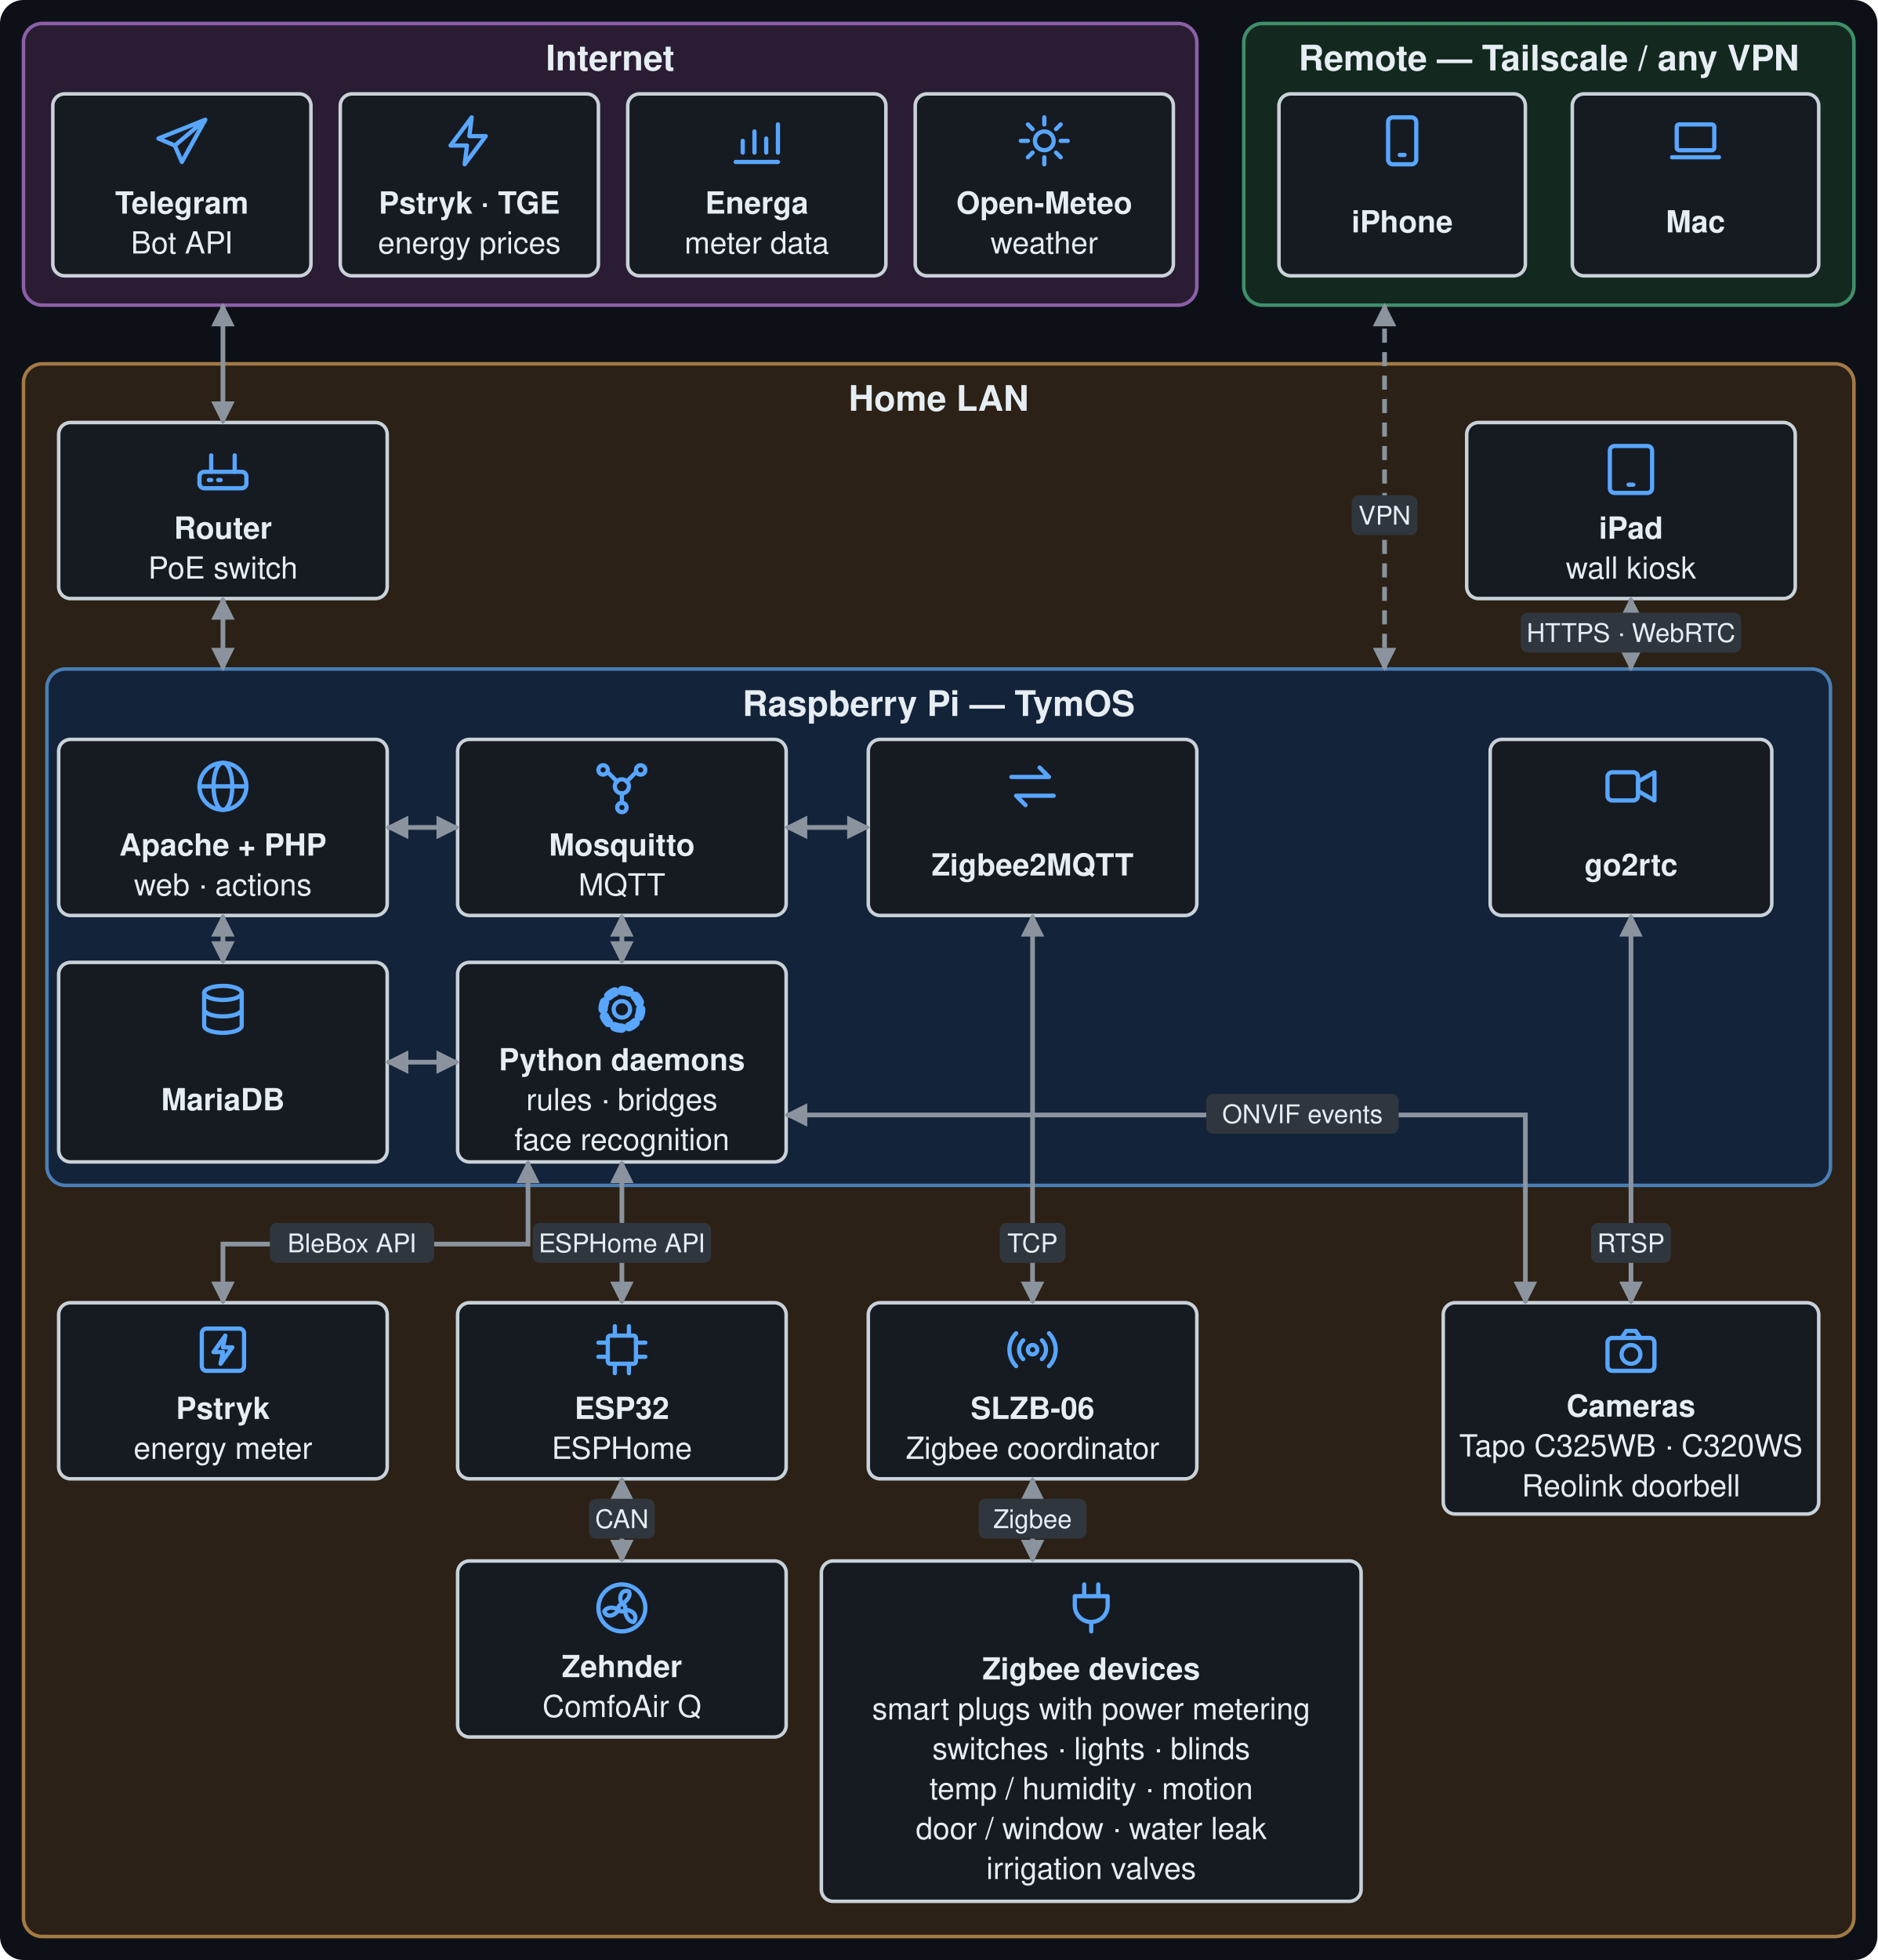
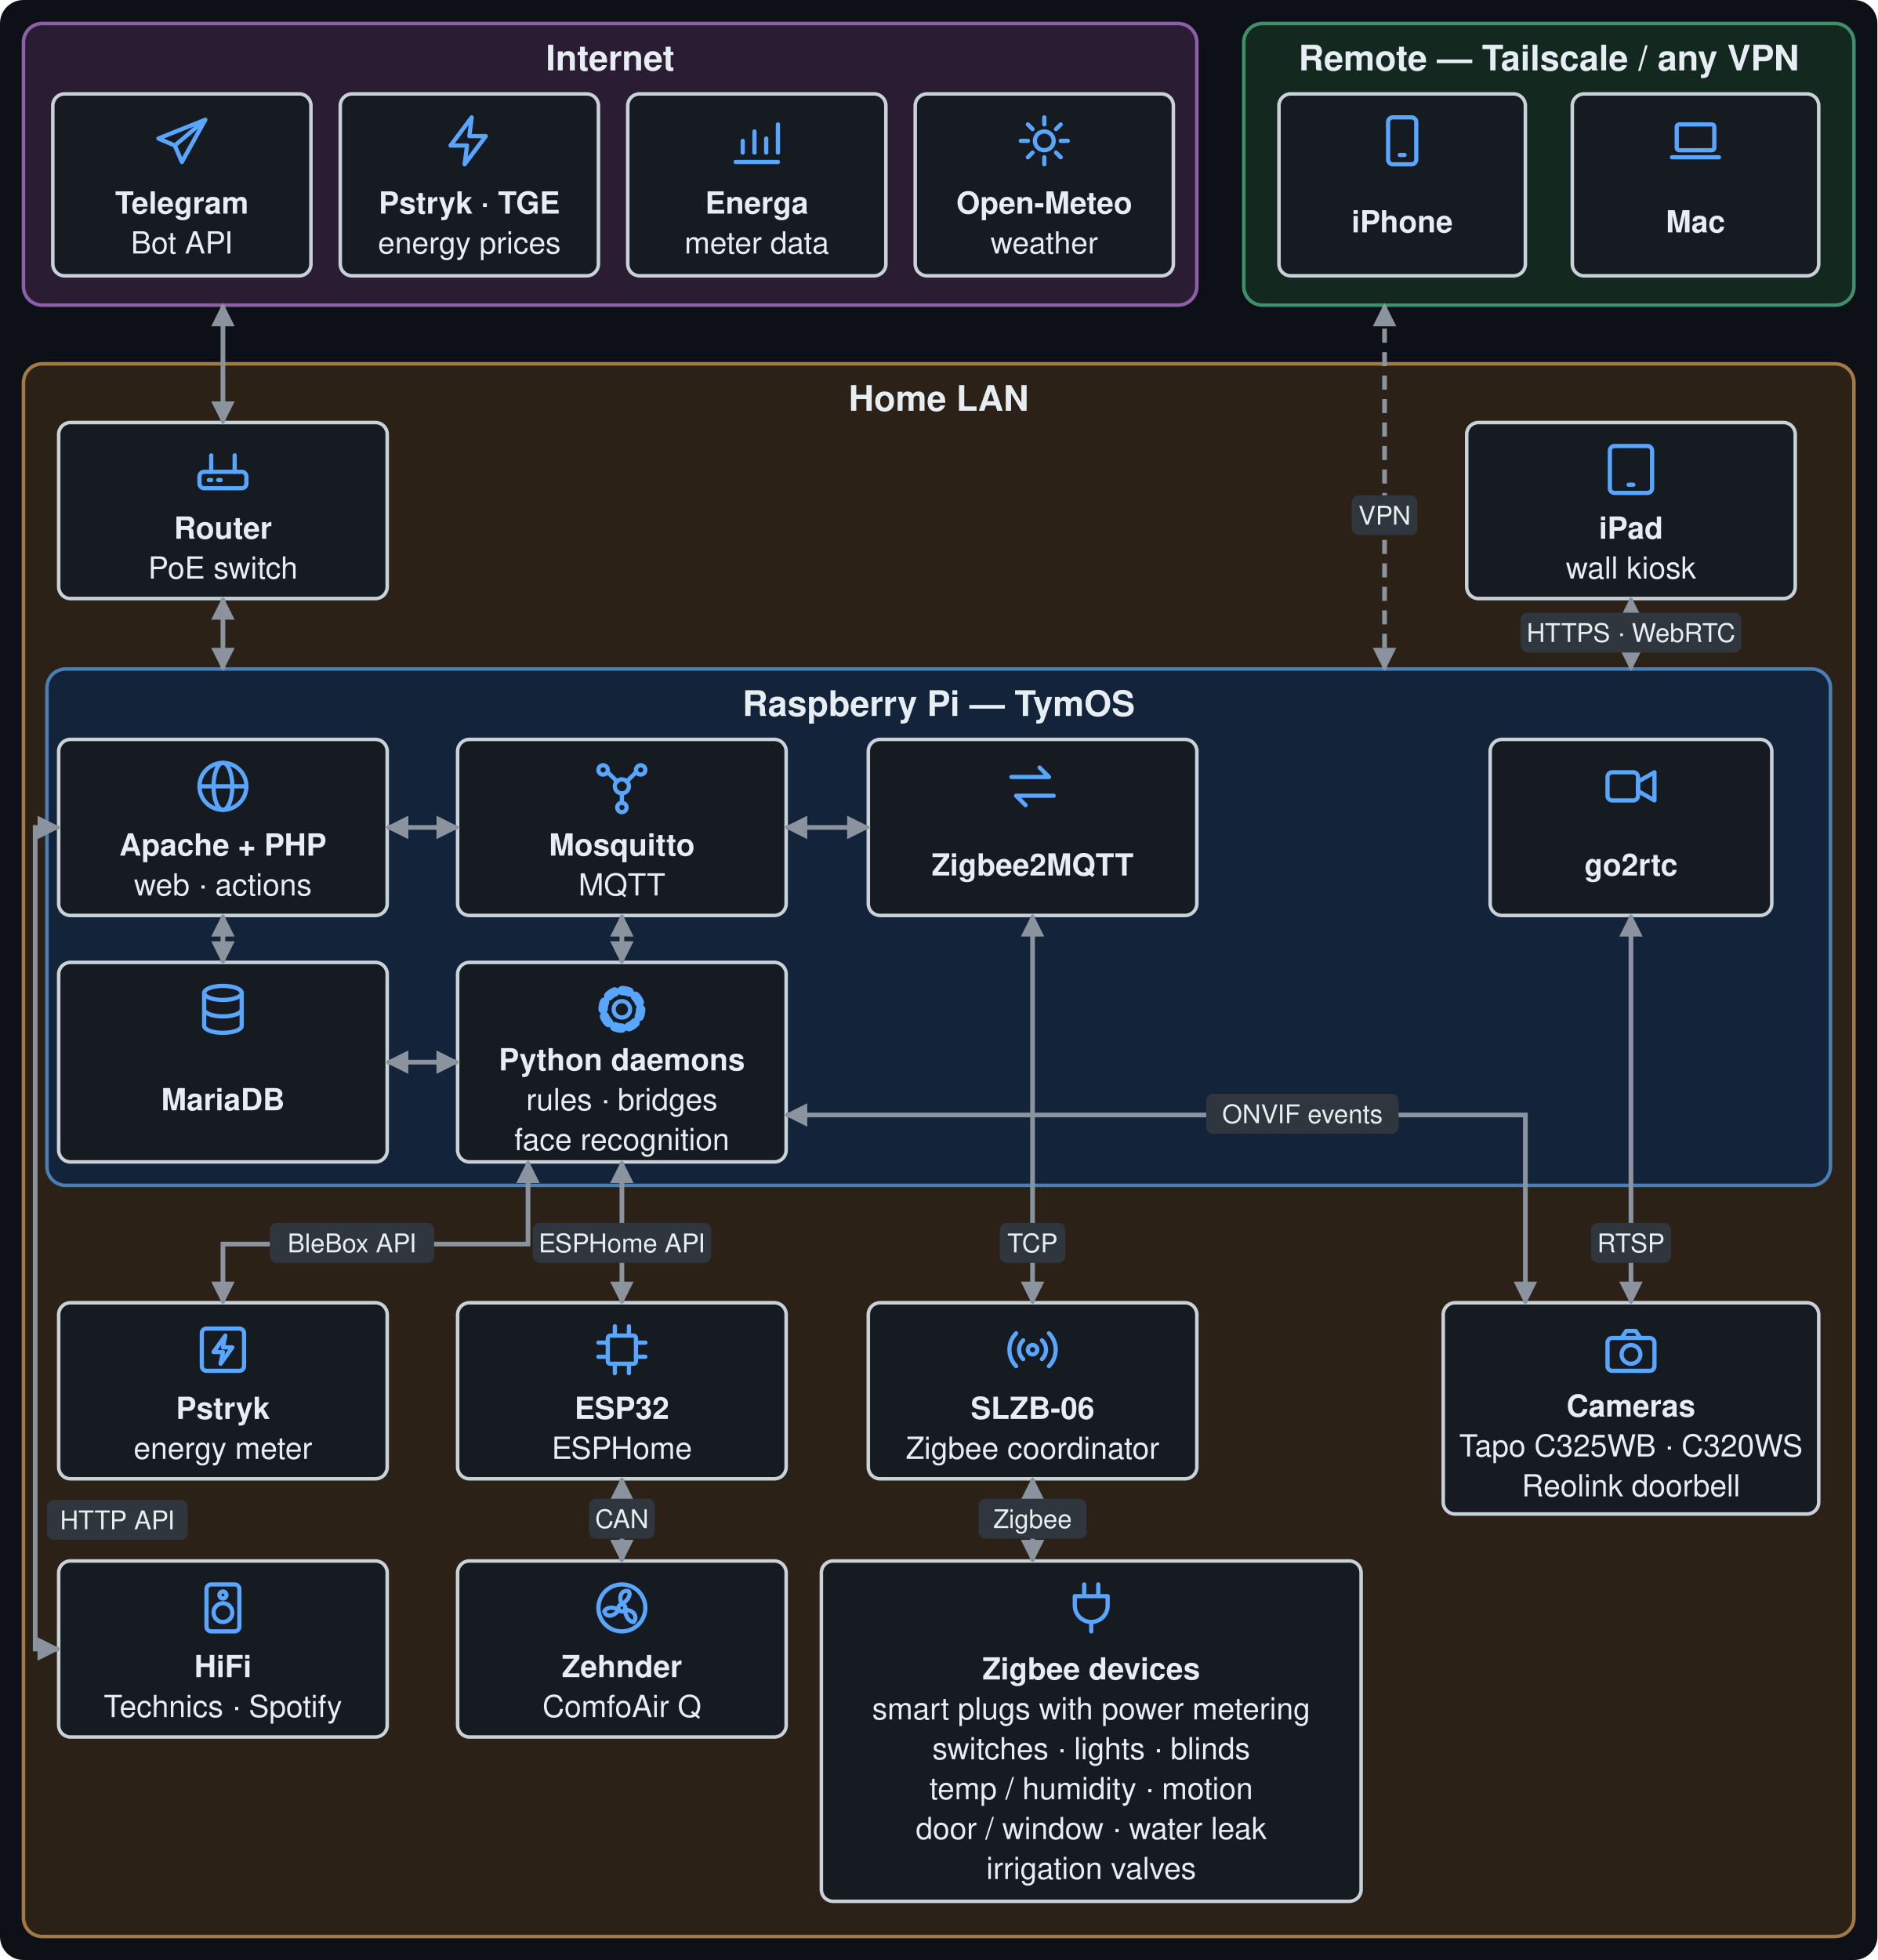
<svg xmlns="http://www.w3.org/2000/svg" viewBox="0 0 1600 1670" width="1600" height="1670" font-family="-apple-system, Segoe UI, Helvetica, Arial, sans-serif">
  <style>
    text { font-size: 26px; text-anchor: middle; fill: #e6edf3; }
    .b { font-weight: 700; }
    .g { font-size: 30px; font-weight: 700; }
    .l { font-size: 22px; }
    .bg { fill: #0d1117; }
    .box { fill: #161b22; stroke: #c9d1d9; stroke-width: 3; }
    .ic { fill: none; stroke: #58a6ff; stroke-width: 1.8; stroke-linecap: round; stroke-linejoin: round; }
    .lbl { fill: #30363d; }
    .ln { fill: none; stroke: #8b949e; stroke-width: 4; }
    .dash { stroke-dasharray: 12 8; }
    .gc { fill: #2a1d33; stroke: #8c5fa8; stroke-width: 3; }
    .gr { fill: #13291f; stroke: #3f8f6a; stroke-width: 3; }
    .gh { fill: #2b2116; stroke: #a37a45; stroke-width: 3; }
    .gp { fill: #13233a; stroke: #4a7fb5; stroke-width: 3; }
    #a path { fill: #8b949e; }
  </style>
  <defs>
    <marker id="a" viewBox="0 0 10 10" refX="9" refY="5" markerWidth="5" markerHeight="5" orient="auto-start-reverse">
      <path d="M0,0 L10,5 L0,10 z" />
    </marker>
    <symbol id="telegram" viewBox="0 0 24 24" class="ic">
      <path d="M22 3 L2 11 l7 3 l3 7 z M9 14 L22 3" />
    </symbol>
    <symbol id="bolt" viewBox="0 0 24 24" class="ic">
      <path d="M13 2 L4 14 h7 l-1 8 l9-12 h-7 z" />
    </symbol>
    <symbol id="chart" viewBox="0 0 24 24" class="ic">
      <path d="M3 21 h18 M6 17 v-5 M11 17 v-9 M16 17 v-6 M21 17 v-12" />
    </symbol>
    <symbol id="sun" viewBox="0 0 24 24" class="ic">
      <circle cx="12" cy="12" r="4" />
      <path d="M12 2 v3 M12 19 v3 M2 12 h3 M19 12 h3 M5 5 l2 2 M17 17 l2 2 M5 19 l2-2 M17 7 l2-2" />
    </symbol>
    <symbol id="phone" viewBox="0 0 24 24" class="ic">
      <rect x="6" y="2" width="12" height="20" rx="2" />
      <path d="M11 18 h2" />
    </symbol>
    <symbol id="laptop" viewBox="0 0 24 24" class="ic">
      <rect x="4" y="5" width="16" height="11" rx="1" />
      <path d="M2 19 h20" />
    </symbol>
    <symbol id="router" viewBox="0 0 24 24" class="ic">
      <rect x="2" y="13" width="20" height="7" rx="2" />
      <path d="M7 13 V6 M17 13 V6 M6 16.5 h1 M10 16.5 h1" />
    </symbol>
    <symbol id="tablet" viewBox="0 0 24 24" class="ic">
      <rect x="3" y="2" width="18" height="20" rx="2" />
      <path d="M11 18.5 h2" />
    </symbol>
    <symbol id="globe" viewBox="0 0 24 24" class="ic">
      <circle cx="12" cy="12" r="10" />
      <ellipse cx="12" cy="12" rx="4" ry="10" />
      <path d="M2 12 h20" />
    </symbol>
    <symbol id="hub" viewBox="0 0 24 24" class="ic">
      <circle cx="12" cy="12" r="3" />
      <circle cx="4" cy="5" r="2" />
      <circle cx="20" cy="5" r="2" />
      <circle cx="12" cy="21" r="2" />
      <path d="M6 6 l4 4 M18 6 l-4 4 M12 15 v4" />
    </symbol>
    <symbol id="swap" viewBox="0 0 24 24" class="ic">
      <path d="M3 8 h16 l-4-4 M21 16 H5 l4 4" />
    </symbol>
    <symbol id="video" viewBox="0 0 24 24" class="ic">
      <rect x="2" y="6" width="13" height="12" rx="2" />
      <path d="M15 10 l7-4 v12 l-7-4 z" />
    </symbol>
    <symbol id="db" viewBox="0 0 24 24" class="ic">
      <ellipse cx="12" cy="5" rx="8" ry="3" />
      <path d="M4 5 v14 c0 1.7 3.6 3 8 3 s8-1.3 8-3 V5 M4 12 c0 1.7 3.6 3 8 3 s8-1.3 8-3" />
    </symbol>
    <symbol id="gear" viewBox="0 0 24 24" class="ic">
      <circle cx="12" cy="12" r="3.5" />
      <circle cx="12" cy="12" r="8" stroke-width="4" stroke-dasharray="3.1 3.2" />
    </symbol>
    <symbol id="meter" viewBox="0 0 24 24" class="ic">
      <rect x="3" y="3" width="18" height="18" rx="2" />
      <path d="M13 6 L8 13 h4 l-1 5 l5-7 h-4 z" />
    </symbol>
    <symbol id="chip" viewBox="0 0 24 24" class="ic">
      <rect x="6" y="6" width="12" height="12" rx="1" />
      <path d="M9 2 v4 M15 2 v4 M9 18 v4 M15 18 v4 M2 9 h4 M2 15 h4 M18 9 h4 M18 15 h4" />
    </symbol>
    <symbol id="fan" viewBox="0 0 24 24" class="ic">
      <circle cx="12" cy="12" r="10" />
      <circle cx="12" cy="12" r="1.5" />
      <path d="M12 10.5 C10 6 13 4 15 5 C16 7 14 9 12 10.5 M13.3 12.8 C18 13 18.5 16.5 17 18 C15 18 13.5 15.5 13.3 12.8 M10.7 12.8 C8 16.5 5 15.5 4.5 13.5 C5.5 11.5 8.5 11.5 10.7 12.8" />
    </symbol>
    <symbol id="radio" viewBox="0 0 24 24" class="ic">
      <circle cx="12" cy="12" r="2" />
      <path d="M8 8 a5.5 5.5 0 0 0 0 8 M16 8 a5.5 5.5 0 0 1 0 8 M5 5 a10 10 0 0 0 0 14 M19 5 a10 10 0 0 1 0 14" />
    </symbol>
    <symbol id="plug" viewBox="0 0 24 24" class="ic">
      <path d="M9 2 v5 M15 2 v5 M5 7 h14 v4 a7 7 0 0 1 -14 0 z M12 18 v4" />
    </symbol>
    <symbol id="camera" viewBox="0 0 24 24" class="ic">
      <rect x="2" y="7" width="20" height="14" rx="2" />
      <circle cx="12" cy="14" r="4" />
      <path d="M8 7 l2-3 h4 l2 3" />
+     </symbol>
+     <symbol id="speaker" viewBox="0 0 24 24" class="ic">
+       <rect x="5" y="2" width="14" height="20" rx="2" />
+       <circle cx="12" cy="14" r="4" />
+       <circle cx="12" cy="6.5" r="1.5" />
    </symbol>
  </defs>
  <rect class="bg" width="1600" height="1670" rx="20" />
  <rect class="gc" x="20" y="20" width="1000" height="240" rx="16" />
  <text x="520.0" y="60" class="g">Internet</text>
  <rect class="box" x="45" y="80" width="220" height="155" rx="10" />
  <use href="#telegram" x="131.0" y="96" width="48" height="48" />
  <text x="155.0" y="182" class="b">Telegram</text>
  <text x="155.0" y="216">Bot API</text>
  <rect class="box" x="290" y="80" width="220" height="155" rx="10" />
  <use href="#bolt" x="376.0" y="96" width="48" height="48" />
  <text x="400.0" y="182" class="b">Pstryk · TGE</text>
  <text x="400.0" y="216">energy prices</text>
  <rect class="box" x="535" y="80" width="220" height="155" rx="10" />
  <use href="#chart" x="621.0" y="96" width="48" height="48" />
  <text x="645.0" y="182" class="b">Energa</text>
  <text x="645.0" y="216">meter data</text>
  <rect class="box" x="780" y="80" width="220" height="155" rx="10" />
  <use href="#sun" x="866.0" y="96" width="48" height="48" />
  <text x="890.0" y="182" class="b">Open-Meteo</text>
  <text x="890.0" y="216">weather</text>
  <rect class="gr" x="1060" y="20" width="520" height="240" rx="16" />
  <text x="1320.0" y="60" class="g">Remote — Tailscale / any VPN</text>
  <rect class="box" x="1090" y="80" width="210" height="155" rx="10" />
  <use href="#phone" x="1171.0" y="96" width="48" height="48" />
  <text x="1195.0" y="198" class="b">iPhone</text>
  <rect class="box" x="1340" y="80" width="210" height="155" rx="10" />
  <use href="#laptop" x="1421.0" y="96" width="48" height="48" />
  <text x="1445.0" y="198" class="b">Mac</text>
  <rect class="gh" x="20" y="310" width="1560" height="1340" rx="16" />
  <text x="800.0" y="350" class="g">Home LAN</text>
  <rect class="box" x="50" y="360" width="280" height="150" rx="10" />
  <use href="#router" x="166.0" y="376" width="48" height="48" />
  <text x="190.0" y="459" class="b">Router</text>
  <text x="190.0" y="493">PoE switch</text>
  <rect class="box" x="1250" y="360" width="280" height="150" rx="10" />
  <use href="#tablet" x="1366.0" y="376" width="48" height="48" />
  <text x="1390.0" y="459" class="b">iPad</text>
  <text x="1390.0" y="493">wall kiosk</text>
  <rect class="gp" x="40" y="570" width="1520" height="440" rx="16" />
  <text x="800.0" y="610" class="g">Raspberry Pi — TymOS</text>
  <rect class="box" x="50" y="630" width="280" height="150" rx="10" />
  <use href="#globe" x="166.0" y="646" width="48" height="48" />
  <text x="190.0" y="729" class="b">Apache + PHP</text>
  <text x="190.0" y="763">web · actions</text>
  <rect class="box" x="390" y="630" width="280" height="150" rx="10" />
  <use href="#hub" x="506.0" y="646" width="48" height="48" />
  <text x="530.0" y="729" class="b">Mosquitto</text>
  <text x="530.0" y="763">MQTT</text>
  <rect class="box" x="740" y="630" width="280" height="150" rx="10" />
  <use href="#swap" x="856.0" y="646" width="48" height="48" />
  <text x="880.0" y="746" class="b">Zigbee2MQTT</text>
  <rect class="box" x="1270" y="630" width="240" height="150" rx="10" />
  <use href="#video" x="1366.0" y="646" width="48" height="48" />
  <text x="1390.0" y="746" class="b">go2rtc</text>
  <rect class="box" x="50" y="820" width="280" height="170" rx="10" />
  <use href="#db" x="166.0" y="836" width="48" height="48" />
  <text x="190.0" y="946" class="b">MariaDB</text>
  <rect class="box" x="390" y="820" width="280" height="170" rx="10" />
  <use href="#gear" x="506.0" y="836" width="48" height="48" />
  <text x="530.0" y="912" class="b">Python daemons</text>
  <text x="530.0" y="946">rules · bridges</text>
  <text x="530.0" y="980">face recognition</text>
  <rect class="box" x="50" y="1110" width="280" height="150" rx="10" />
  <use href="#meter" x="166.0" y="1126" width="48" height="48" />
  <text x="190.0" y="1209" class="b">Pstryk</text>
  <text x="190.0" y="1243">energy meter</text>
  <rect class="box" x="390" y="1110" width="280" height="150" rx="10" />
  <use href="#chip" x="506.0" y="1126" width="48" height="48" />
  <text x="530.0" y="1209" class="b">ESP32</text>
  <text x="530.0" y="1243">ESPHome</text>
  <rect class="box" x="390" y="1330" width="280" height="150" rx="10" />
  <use href="#fan" x="506.0" y="1346" width="48" height="48" />
  <text x="530.0" y="1429" class="b">Zehnder</text>
  <text x="530.0" y="1463">ComfoAir Q</text>
  <rect class="box" x="740" y="1110" width="280" height="150" rx="10" />
  <use href="#radio" x="856.0" y="1126" width="48" height="48" />
  <text x="880.0" y="1209" class="b">SLZB-06</text>
  <text x="880.0" y="1243">Zigbee coordinator</text>
  <rect class="box" x="700" y="1330" width="460" height="290" rx="10" />
  <use href="#plug" x="906.0" y="1346" width="48" height="48" />
  <text x="930.0" y="1431" class="b">Zigbee devices</text>
  <text x="930.0" y="1465">smart plugs with power metering</text>
  <text x="930.0" y="1499">switches · lights · blinds</text>
  <text x="930.0" y="1533">temp / humidity · motion</text>
  <text x="930.0" y="1567">door / window · water leak</text>
  <text x="930.0" y="1601">irrigation valves</text>
  <rect class="box" x="1230" y="1110" width="320" height="180" rx="10" />
  <use href="#camera" x="1366.0" y="1126" width="48" height="48" />
  <text x="1390.0" y="1207" class="b">Cameras</text>
  <text x="1390.0" y="1241">Tapo C325WB · C320WS</text>
  <text x="1390.0" y="1275">Reolink doorbell</text>
  <polyline class="ln" points="190,260 190,360" marker-start="url(#a)" marker-end="url(#a)" />
  <polyline class="ln" points="190,510 190,570" marker-start="url(#a)" marker-end="url(#a)" />
  <polyline class="ln dash" points="1180,260 1180,570" marker-start="url(#a)" marker-end="url(#a)" />
  <rect class="lbl" x="1152.0" y="422" width="56" height="34" rx="6" />
  <text x="1180" y="447" class="l">VPN</text>
  <polyline class="ln" points="1390,510 1390,570" marker-start="url(#a)" marker-end="url(#a)" />
  <rect class="lbl" x="1296.0" y="522" width="188" height="34" rx="6" />
  <text x="1390" y="547" class="l">HTTPS · WebRTC</text>
  <polyline class="ln" points="330,705 390,705" marker-start="url(#a)" marker-end="url(#a)" />
  <polyline class="ln" points="670,705 740,705" marker-start="url(#a)" marker-end="url(#a)" />
  <polyline class="ln" points="190,780 190,820" marker-start="url(#a)" marker-end="url(#a)" />
  <polyline class="ln" points="530,780 530,820" marker-start="url(#a)" marker-end="url(#a)" />
  <polyline class="ln" points="330,905 390,905" marker-start="url(#a)" marker-end="url(#a)" />
  <polyline class="ln" points="880,780 880,1110" marker-start="url(#a)" marker-end="url(#a)" />
  <rect class="lbl" x="852.0" y="1042" width="56" height="34" rx="6" />
  <text x="880" y="1067" class="l">TCP</text>
  <polyline class="ln" points="880,1260 880,1330" marker-start="url(#a)" marker-end="url(#a)" />
  <rect class="lbl" x="834.0" y="1277" width="92" height="34" rx="6" />
  <text x="880" y="1302" class="l">Zigbee</text>
  <polyline class="ln" points="530,990 530,1110" marker-start="url(#a)" marker-end="url(#a)" />
  <rect class="lbl" x="454.0" y="1042" width="152" height="34" rx="6" />
  <text x="530" y="1067" class="l">ESPHome API</text>
  <polyline class="ln" points="530,1260 530,1330" marker-start="url(#a)" marker-end="url(#a)" />
  <rect class="lbl" x="502.0" y="1277" width="56" height="34" rx="6" />
  <text x="530" y="1302" class="l">CAN</text>
  <polyline class="ln" points="450,990 450,1060 190,1060 190,1110" marker-start="url(#a)" marker-end="url(#a)" />
  <rect class="lbl" x="230.0" y="1042" width="140" height="34" rx="6" />
  <text x="300" y="1067" class="l">BleBox API</text>
  <polyline class="ln" points="1390,780 1390,1110" marker-start="url(#a)" marker-end="url(#a)" />
  <rect class="lbl" x="1356.0" y="1042" width="68" height="34" rx="6" />
  <text x="1390" y="1067" class="l">RTSP</text>
  <polyline class="ln" points="670,950 1300,950 1300,1110" marker-start="url(#a)" marker-end="url(#a)" />
  <rect class="lbl" x="1028.0" y="932" width="164" height="34" rx="6" />
  <text x="1110" y="957" class="l">ONVIF events</text>
+   <rect class="box" x="50" y="1330" width="280" height="150" rx="10" />
+   <use href="#speaker" x="166.0" y="1346" width="48" height="48" />
+   <text x="190.0" y="1429" class="b">HiFi</text>
+   <text x="190.0" y="1463">Technics · Spotify</text>
+   <polyline class="ln" points="50,705 30,705 30,1405 50,1405" marker-start="url(#a)" marker-end="url(#a)" />
+   <rect class="lbl" x="40.0" y="1278" width="120" height="34" rx="6" />
+   <text x="100" y="1303" class="l">HTTP API</text>
</svg>
